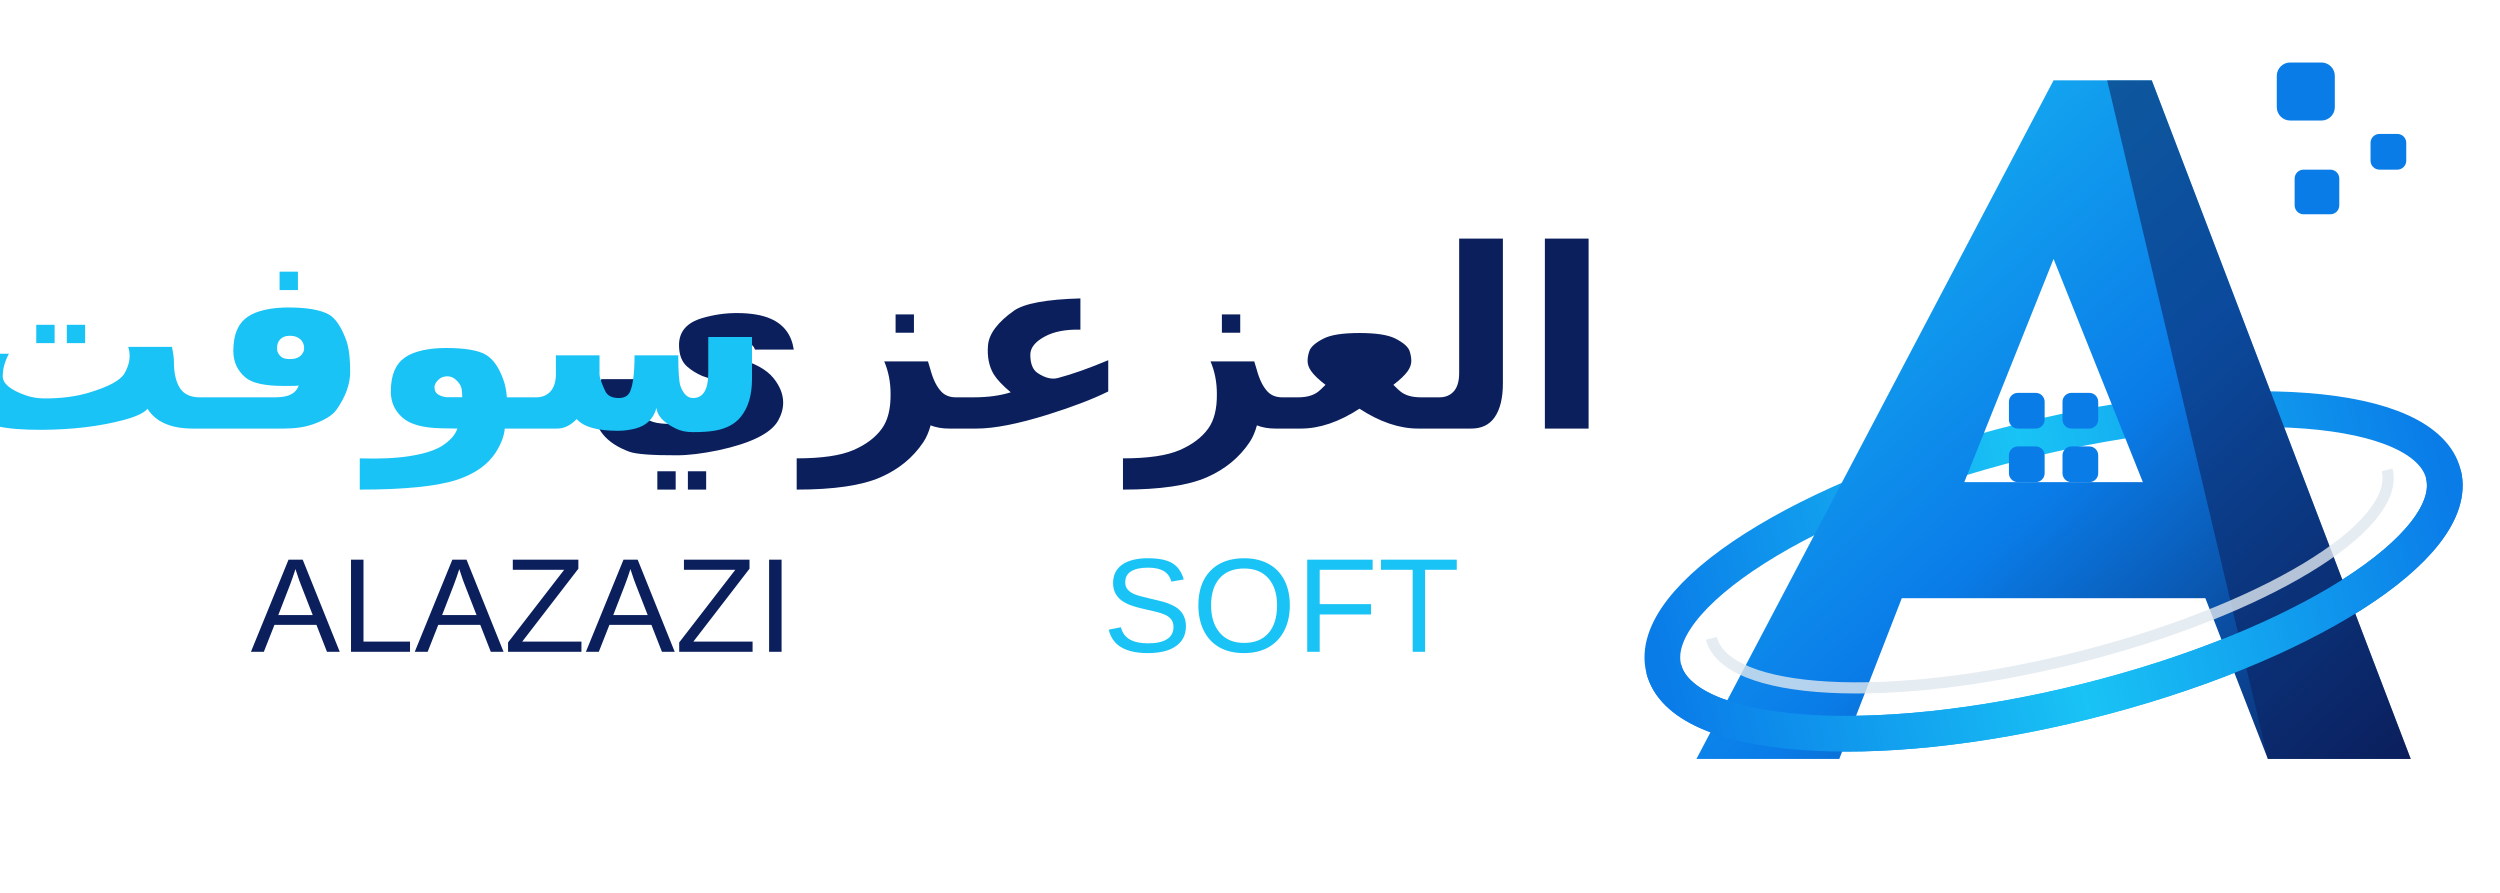
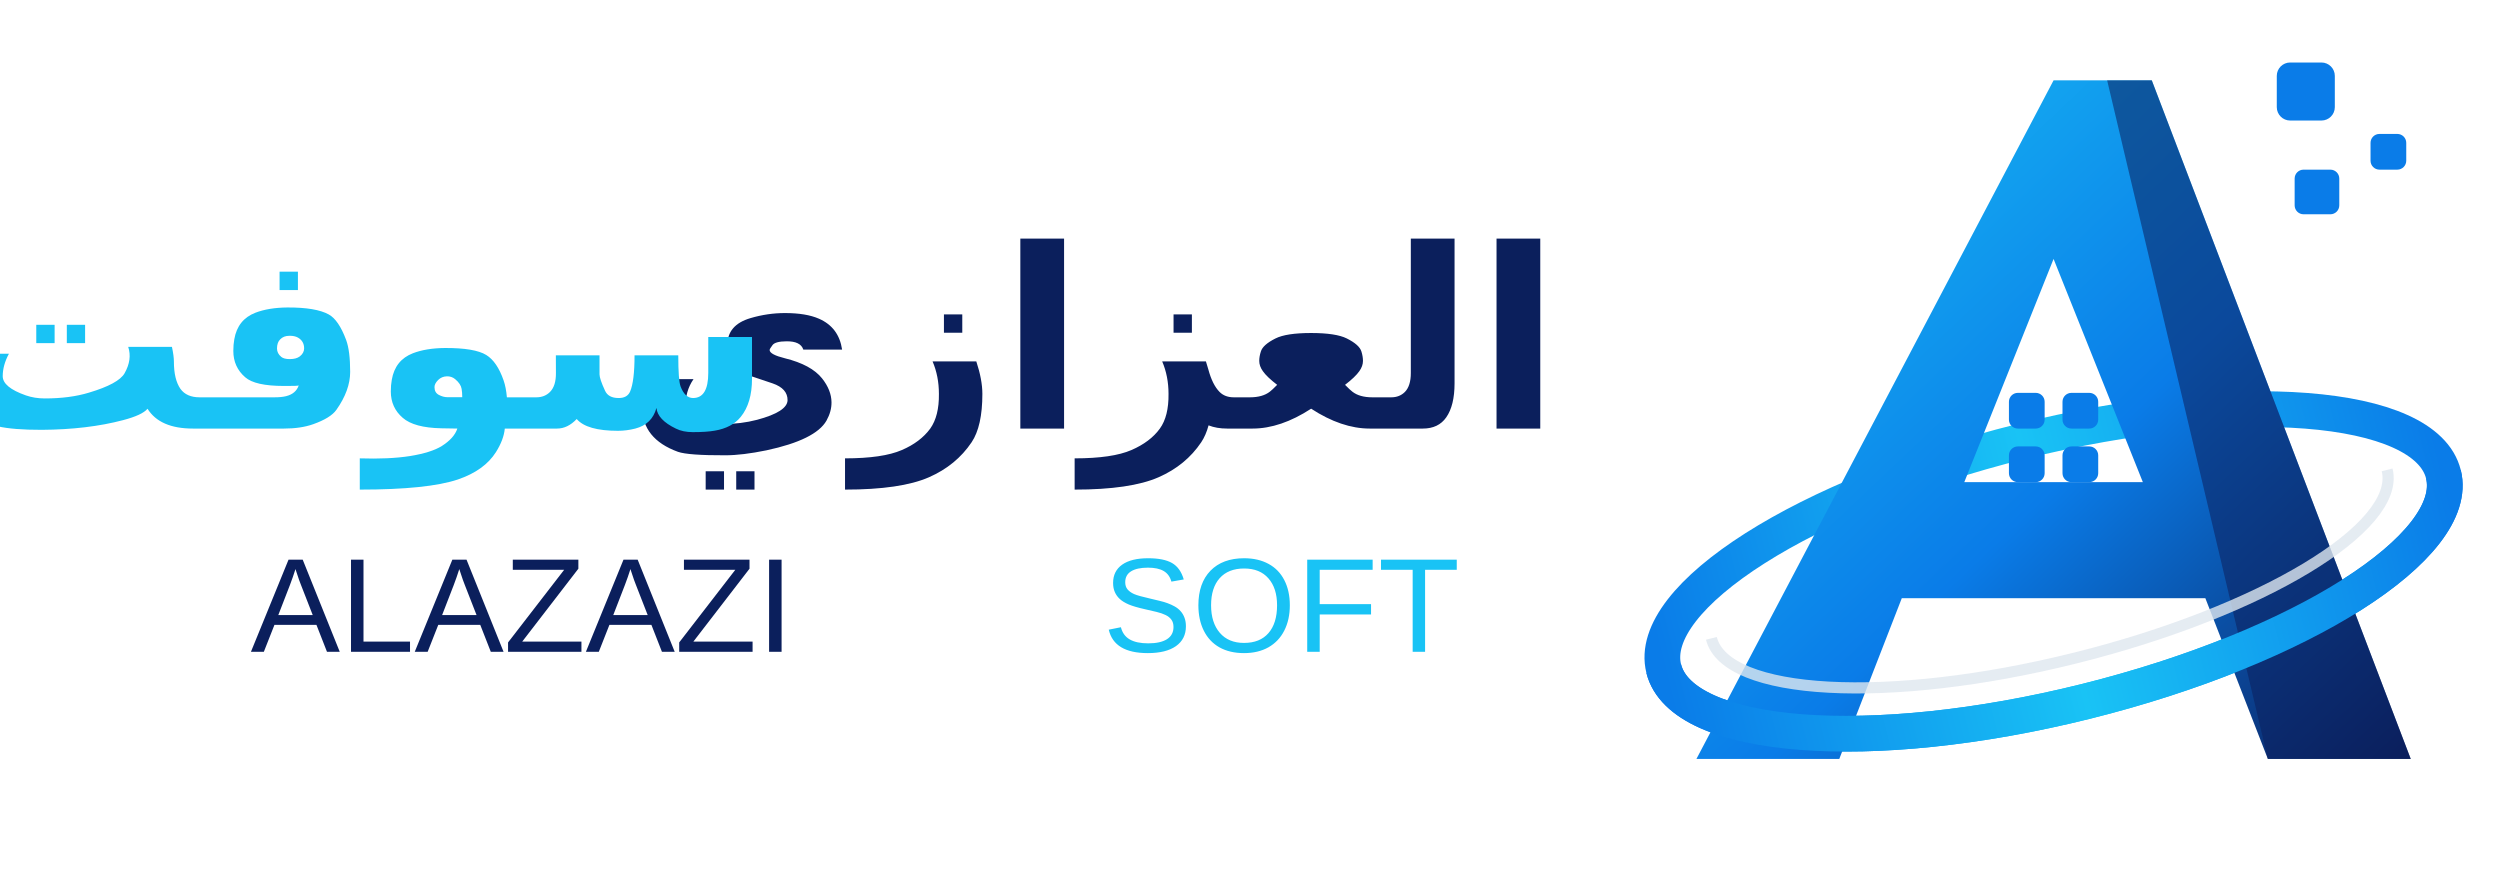
<svg xmlns="http://www.w3.org/2000/svg" viewBox="0 0 560 200">
  <g transform="translate(360 0)">
    <svg width="200" height="200" viewBox="0 0 200 200">
      <defs>
        <linearGradient id="a" x1="0" y1="0" x2="1" y2="1">
          <stop offset="0" stop-color="#19C3F5" />
          <stop offset=".55" stop-color="#0A7CE8" />
          <stop offset="1" stop-color="#0B1F5C" />
        </linearGradient>
        <linearGradient id="b" x1="0" x2="1">
          <stop offset="0" stop-color="#0A7CE8" />
          <stop offset=".5" stop-color="#19C3F5" />
          <stop offset="1" stop-color="#0A7CE8" />
        </linearGradient>
      </defs>
      <g transform="rotate(-14 100 128)">
        <ellipse cx="100" cy="128" rx="90" ry="30" fill="none" stroke="url(#b)" stroke-width="8" />
      </g>
      <path fill-rule="evenodd" fill="url(#a)" d="M100 18h22l58 152h-32l-14-36H66l-14 36H20zM100 58l-20 50h40z" />
      <path fill="#0B1F5C" opacity=".55" d="M112 18h10l58 152h-32z" />
      <g fill="#0A7CE8">
        <rect x="90" y="88" width="8" height="8" rx="2" />
        <rect x="102" y="88" width="8" height="8" rx="2" />
        <rect x="90" y="100" width="8" height="8" rx="2" />
        <rect x="102" y="100" width="8" height="8" rx="2" />
      </g>
      <g transform="rotate(-14 100 128)">
        <path d="M10 128A90 30 0 0 0 190 128" fill="none" stroke="url(#b)" stroke-width="8" />
        <path d="M22 124A78 24 0 0 0 178 124" fill="none" stroke="#dfe7ef" stroke-width="2.5" opacity=".8" />
      </g>
      <g fill="#0A7CE8">
        <rect x="150" y="14" width="13" height="13" rx="3" />
        <rect x="171" y="30" width="8" height="8" rx="2" />
        <rect x="154" y="38" width="10" height="10" rx="2" />
      </g>
    </svg>
  </g>
-   <text x="245" y="96" text-anchor="middle" textLength="190" lengthAdjust="spacingAndGlyphs" font-family="Tahoma,Segoe UI,Arial,sans-serif" font-size="56" font-weight="700" fill="#0B1F5C">العزعزي</text>
+   <text x="245" y="96" text-anchor="middle" textLength="190" lengthAdjust="spacingAndGlyphs" font-family="Tahoma,Segoe UI,Arial,sans-serif" font-size="56" font-weight="700" fill="#0B1F5C">العزازي</text>
  <text x="80" y="96" text-anchor="middle" textLength="120" lengthAdjust="spacingAndGlyphs" font-family="Tahoma,Segoe UI,Arial,sans-serif" font-size="56" font-weight="700" fill="#19C3F5">سوفت</text>
  <text x="117" y="146" text-anchor="middle" textLength="195" lengthAdjust="spacingAndGlyphs" font-family="Tahoma,Segoe UI,Arial,sans-serif" font-size="30" fill="#0B1F5C">ALAZAZI</text>
  <text x="287" y="146" text-anchor="middle" textLength="105" lengthAdjust="spacingAndGlyphs" font-family="Tahoma,Segoe UI,Arial,sans-serif" font-size="30" fill="#19C3F5">SOFT</text>
</svg>
